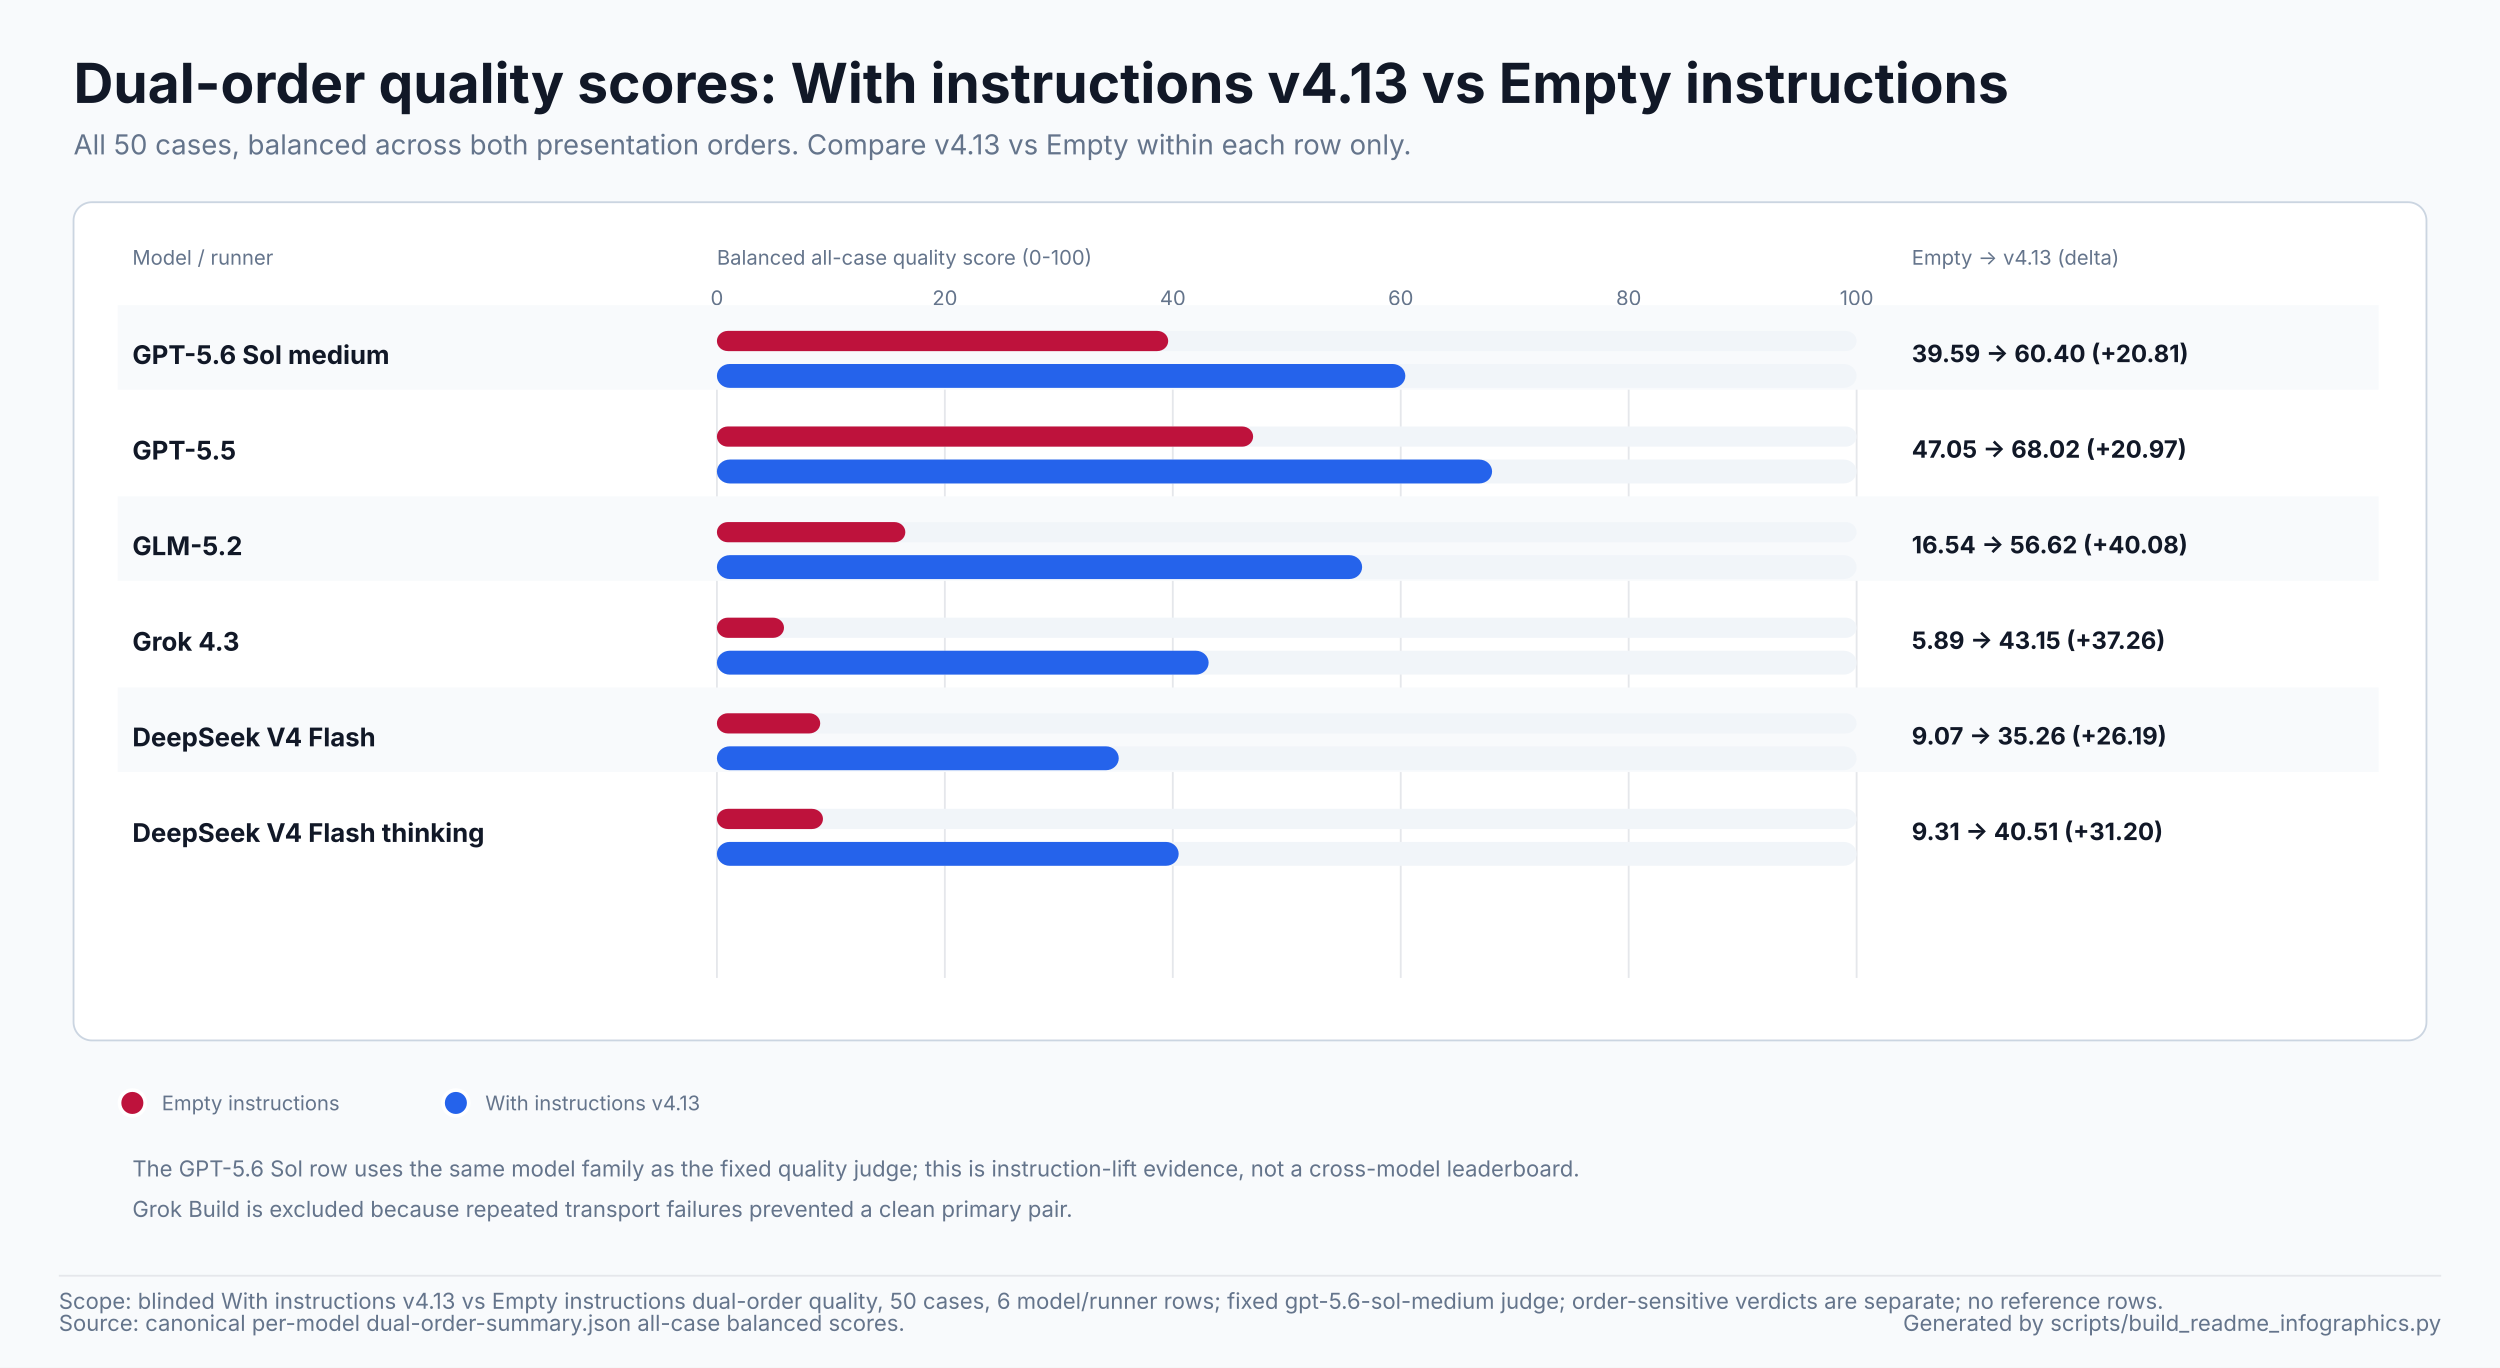
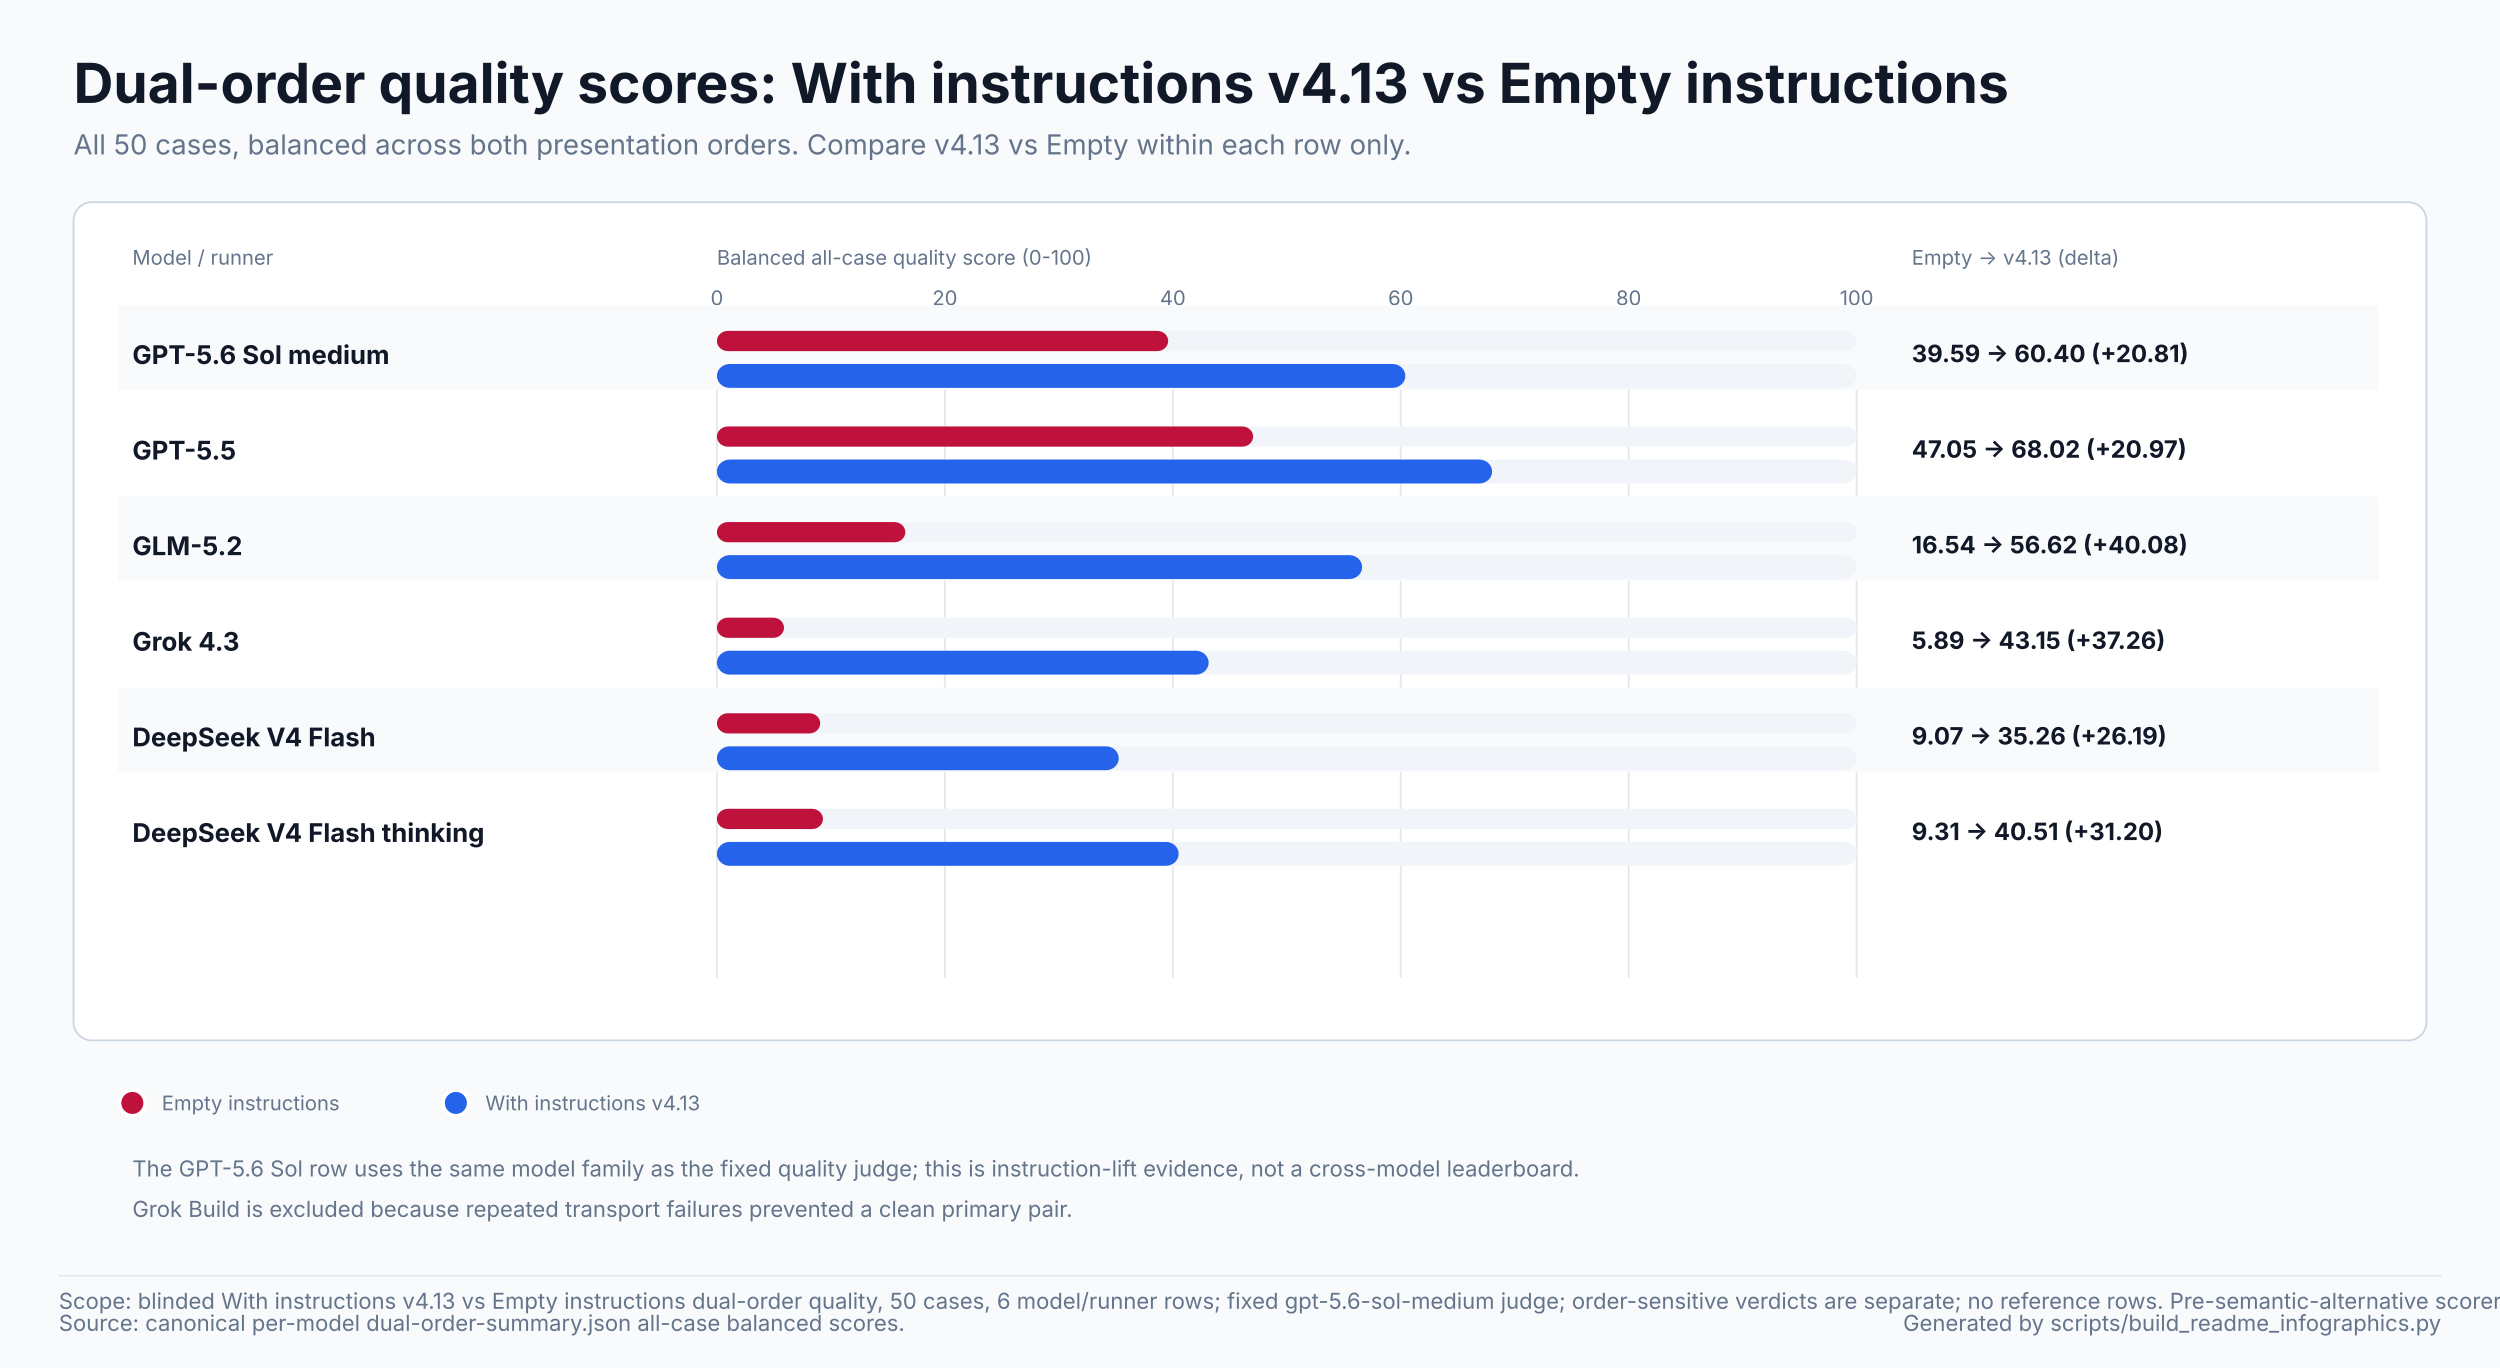
<svg xmlns="http://www.w3.org/2000/svg" width="1360" height="744" viewBox="0 0 1360 744" role="img" aria-labelledby="title desc">
  <style>
text{font-family:-apple-system,BlinkMacSystemFont,'Segoe UI',sans-serif;letter-spacing:0}
.title{font-size:30px;font-weight:700;fill:#111827}
.subtitle{font-size:15px;fill:#64748b}
.label{font-size:14px;font-weight:700;fill:#111827}
.small{font-size:12px;fill:#64748b}
.value{font-size:13px;font-weight:700;fill:#111827}
.axis{font-size:11px;fill:#64748b}
.cell{font-size:11px;font-weight:700;fill:#111827}
</style>
  <rect x="0" y="0" width="1360" height="744" fill="#f8fafc" />
  <text x="40.0" y="56.0" class="title">Dual-order quality scores: With instructions v4.13 vs Empty instructions</text>
  <text x="40.0" y="84.0" class="subtitle">All 50 cases, balanced across both presentation orders. Compare v4.13 vs Empty within each row only.</text>
  <rect x="40.0" y="110.0" width="1280.0" height="456.0" rx="10.0" fill="#ffffff" stroke="#cbd5e1" />
  <text x="72.0" y="144.0" class="axis">Model / runner</text>
  <text x="390.0" y="144.0" class="axis">Balanced all-case quality score (0-100)</text>
  <text x="1040.0" y="144.0" class="axis">Empty -&gt; v4.13 (delta)</text>
  <line x1="390.0" y1="166.0" x2="390.0" y2="532.0" stroke="#e5e7eb" stroke-width="1" />
  <text x="390.0" y="166.0" class="axis" text-anchor="middle">0</text>
  <line x1="514.0" y1="166.0" x2="514.0" y2="532.0" stroke="#e5e7eb" stroke-width="1" />
  <text x="514.0" y="166.0" class="axis" text-anchor="middle">20</text>
  <line x1="638.0" y1="166.0" x2="638.0" y2="532.0" stroke="#e5e7eb" stroke-width="1" />
  <text x="638.0" y="166.0" class="axis" text-anchor="middle">40</text>
  <line x1="762.0" y1="166.0" x2="762.0" y2="532.0" stroke="#e5e7eb" stroke-width="1" />
  <text x="762.0" y="166.0" class="axis" text-anchor="middle">60</text>
  <line x1="886.0" y1="166.0" x2="886.0" y2="532.0" stroke="#e5e7eb" stroke-width="1" />
  <text x="886.0" y="166.0" class="axis" text-anchor="middle">80</text>
  <line x1="1010.0" y1="166.0" x2="1010.0" y2="532.0" stroke="#e5e7eb" stroke-width="1" />
  <text x="1010.0" y="166.0" class="axis" text-anchor="middle">100</text>
  <rect x="64.0" y="166.0" width="1230.0" height="46.0" rx="0.0" fill="#f8fafc" />
  <text x="72.0" y="198.0" class="label">GPT-5.6 Sol medium</text>
  <rect x="390.0" y="180.0" width="620.0" height="11.0" rx="6.0" fill="#f1f5f9" />
  <rect x="390.0" y="180.0" width="245.5" height="11.0" rx="6.0" fill="#be123c" />
  <rect x="390.0" y="198.0" width="620.0" height="13.0" rx="7.0" fill="#f1f5f9" />
  <rect x="390.0" y="198.0" width="374.5" height="13.0" rx="7.0" fill="#2563eb" />
  <text x="1040.0" y="197.0" class="value">39.59 -&gt; 60.40 (+20.81)</text>
  <text x="72.0" y="250.0" class="label">GPT-5.5</text>
  <rect x="390.0" y="232.0" width="620.0" height="11.0" rx="6.0" fill="#f1f5f9" />
  <rect x="390.0" y="232.0" width="291.7" height="11.0" rx="6.0" fill="#be123c" />
  <rect x="390.0" y="250.0" width="620.0" height="13.0" rx="7.0" fill="#f1f5f9" />
  <rect x="390.0" y="250.0" width="421.7" height="13.0" rx="7.0" fill="#2563eb" />
  <text x="1040.0" y="249.0" class="value">47.05 -&gt; 68.02 (+20.97)</text>
  <rect x="64.0" y="270.0" width="1230.0" height="46.0" rx="0.0" fill="#f8fafc" />
  <text x="72.0" y="302.0" class="label">GLM-5.2</text>
  <rect x="390.0" y="284.0" width="620.0" height="11.0" rx="6.0" fill="#f1f5f9" />
  <rect x="390.0" y="284.0" width="102.5" height="11.0" rx="6.0" fill="#be123c" />
  <rect x="390.0" y="302.0" width="620.0" height="13.0" rx="7.0" fill="#f1f5f9" />
  <rect x="390.0" y="302.0" width="351.0" height="13.0" rx="7.0" fill="#2563eb" />
  <text x="1040.0" y="301.0" class="value">16.54 -&gt; 56.62 (+40.08)</text>
  <text x="72.0" y="354.0" class="label">Grok 4.3</text>
  <rect x="390.0" y="336.0" width="620.0" height="11.0" rx="6.0" fill="#f1f5f9" />
  <rect x="390.0" y="336.0" width="36.5" height="11.0" rx="6.0" fill="#be123c" />
  <rect x="390.0" y="354.0" width="620.0" height="13.0" rx="7.0" fill="#f1f5f9" />
  <rect x="390.0" y="354.0" width="267.5" height="13.0" rx="7.0" fill="#2563eb" />
  <text x="1040.0" y="353.0" class="value">5.89 -&gt; 43.15 (+37.26)</text>
  <rect x="64.0" y="374.0" width="1230.0" height="46.0" rx="0.0" fill="#f8fafc" />
  <text x="72.0" y="406.0" class="label">DeepSeek V4 Flash</text>
  <rect x="390.0" y="388.0" width="620.0" height="11.0" rx="6.0" fill="#f1f5f9" />
  <rect x="390.0" y="388.0" width="56.2" height="11.0" rx="6.0" fill="#be123c" />
  <rect x="390.0" y="406.0" width="620.0" height="13.0" rx="7.0" fill="#f1f5f9" />
  <rect x="390.0" y="406.0" width="218.6" height="13.0" rx="7.0" fill="#2563eb" />
  <text x="1040.0" y="405.0" class="value">9.07 -&gt; 35.26 (+26.19)</text>
  <text x="72.0" y="458.0" class="label">DeepSeek V4 Flash thinking</text>
  <rect x="390.0" y="440.0" width="620.0" height="11.0" rx="6.0" fill="#f1f5f9" />
  <rect x="390.0" y="440.0" width="57.7" height="11.0" rx="6.0" fill="#be123c" />
  <rect x="390.0" y="458.0" width="620.0" height="13.0" rx="7.0" fill="#f1f5f9" />
  <rect x="390.0" y="458.0" width="251.2" height="13.0" rx="7.0" fill="#2563eb" />
  <text x="1040.0" y="457.0" class="value">9.31 -&gt; 40.51 (+31.20)</text>
  <circle cx="72.0" cy="600.0" r="7.0" fill="#be123c" stroke="#ffffff" stroke-width="2.0" />
  <text x="88.0" y="604.0" class="axis">Empty instructions</text>
  <circle cx="248.0" cy="600.0" r="7.0" fill="#2563eb" stroke="#ffffff" stroke-width="2.0" />
  <text x="264.0" y="604.0" class="axis">With instructions v4.13</text>
  <text x="72.0" y="640.0" class="small">The GPT-5.6 Sol row uses the same model family as the fixed quality judge; this is instruction-lift evidence, not a cross-model leaderboard.</text>
  <text x="72.0" y="662.0" class="small">Grok Build is excluded because repeated transport failures prevented a clean primary pair.</text>
  <line x1="32.0" y1="694.0" x2="1328.0" y2="694.0" stroke="#e5e7eb" stroke-width="1" />
-   <text x="32.0" y="712.0" class="small">Scope: blinded With instructions v4.13 vs Empty instructions dual-order quality, 50 cases, 6 model/runner rows; fixed gpt-5.6-sol-medium judge; order-sensitive verdicts are separate; no reference rows.</text>
+   <text x="32.0" y="712.0" class="small">Scope: blinded With instructions v4.13 vs Empty instructions dual-order quality, 50 cases, 6 model/runner rows; fixed gpt-5.6-sol-medium judge; order-sensitive verdicts are separate; no reference rows. Pre-semantic-alternative scorer snapshot.</text>
  <text x="32.0" y="724.0" class="small">Source: canonical per-model dual-order-summary.json all-case balanced scores.</text>
  <text x="1328.0" y="724.0" class="small" text-anchor="end">Generated by scripts/build_readme_infographics.py</text>
</svg>
